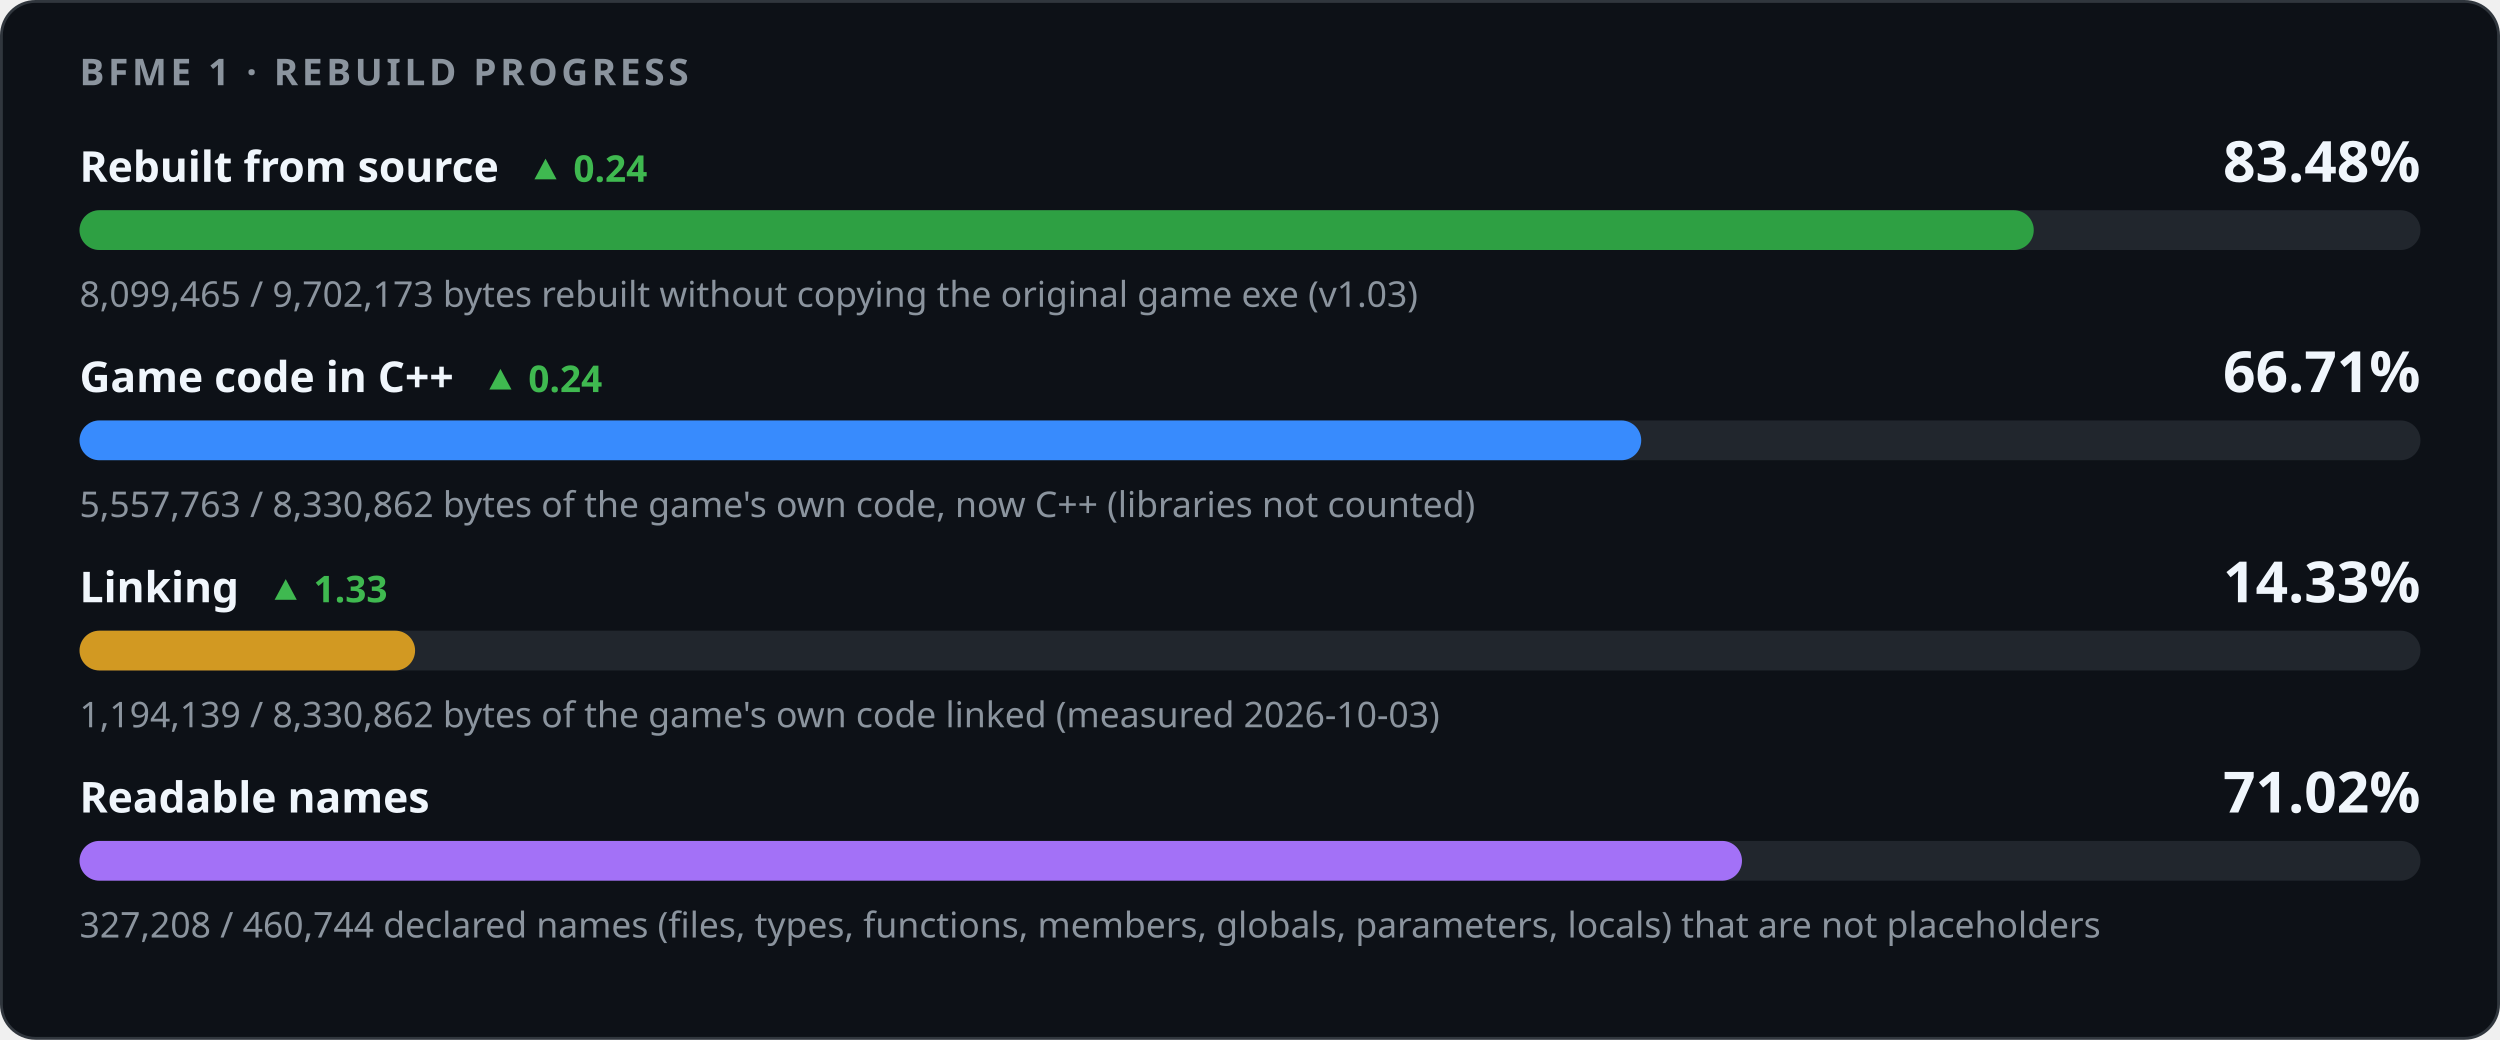
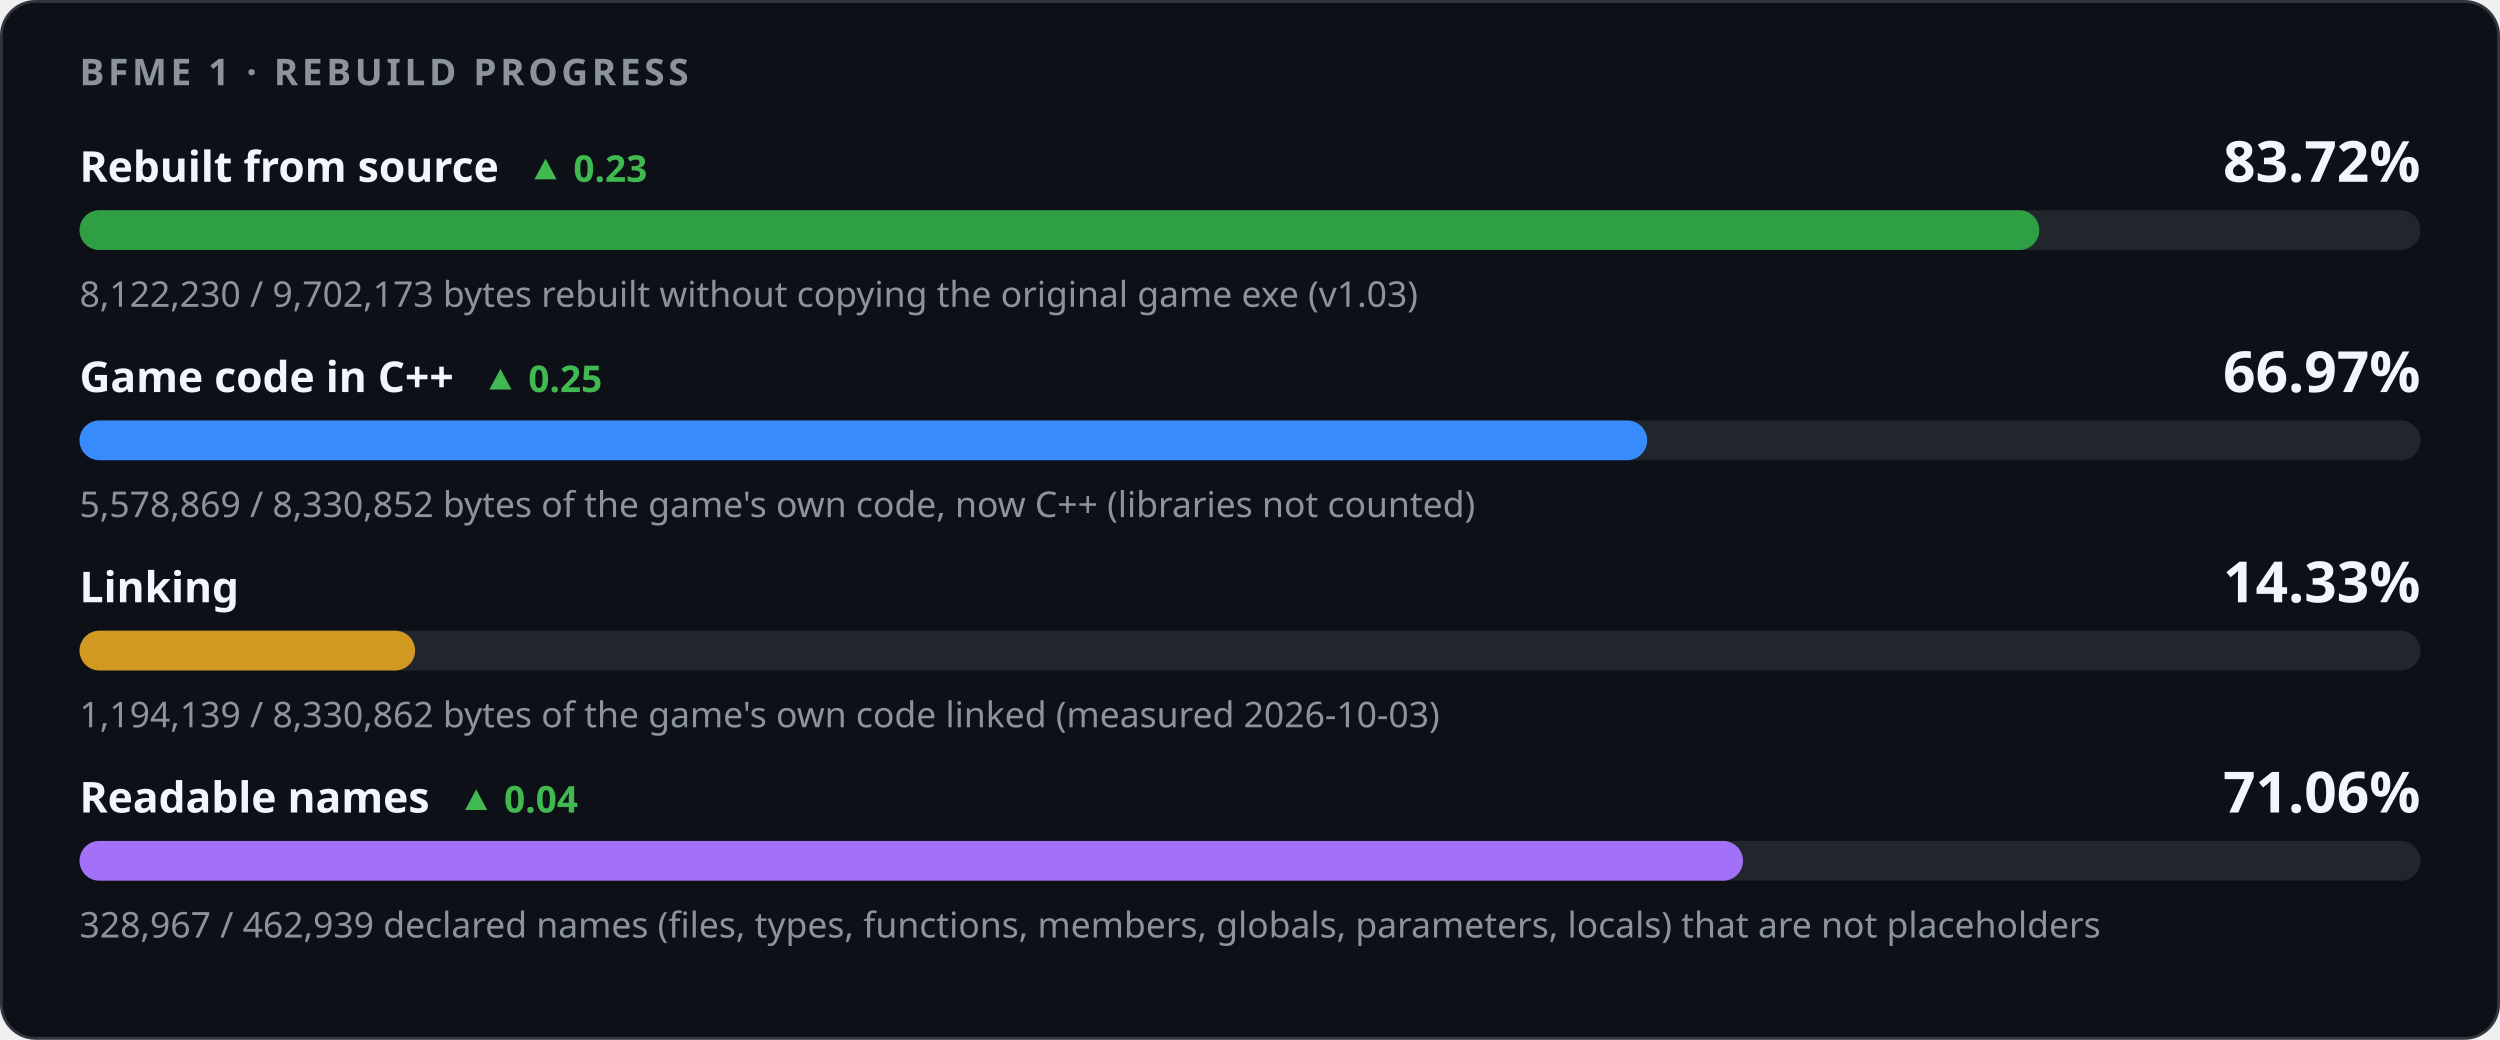
<svg xmlns="http://www.w3.org/2000/svg" width="880" height="366" viewBox="0 0 880 366" role="img" aria-labelledby="title desc">
  <style>
    .card { fill: #0d1117; stroke: #30363d; } .track { fill: #21262d; }
    .strong { fill: #f0f6fc; } .muted { fill: #8b949e; } .up { fill: #3fb950; } .down { fill: #f85149; }
    @media (prefers-color-scheme: light) {
      .card { fill: #ffffff; stroke: #d0d7de; } .track { fill: #eaeef2; }
      .strong { fill: #1f2328; } .muted { fill: #59636e; } .up { fill: #1a7f37; } .down { fill: #cf222e; }
    }
  </style>
  <rect class="card" x="0.5" y="0.5" width="879" height="365" rx="12" />
  <g font-family="-apple-system,BlinkMacSystemFont,'Segoe UI','Noto Sans',Helvetica,Arial,sans-serif">
    <text x="28" y="30" class="muted" font-size="13" font-weight="600" letter-spacing="1.3">BFME 1 · REBUILD PROGRESS</text>
-     <text x="28" y="64" class="strong" font-size="15" font-weight="600">Rebuilt from source<tspan class="up" dx="10" font-size="13" font-weight="600">▲ 0.24</tspan>
+     <text x="28" y="64" class="strong" font-size="15" font-weight="600">Rebuilt from source<tspan class="up" dx="10" font-size="13" font-weight="600">▲ 0.23</tspan>
    </text>
-     <text x="852" y="64" class="strong" font-size="20" font-weight="700" text-anchor="end">83.48%</text>
+     <text x="852" y="64" class="strong" font-size="20" font-weight="700" text-anchor="end">83.72%</text>
    <rect class="track" x="28" y="74" width="824" height="14" rx="7" />
-     <rect x="28" y="74" width="687.88" height="14" rx="7" fill="#2ea043" />
-     <text x="28" y="108" class="muted" font-size="12.5">8,099,465 / 9,702,173 bytes rebuilt without copying the original game exe (v1.03)</text>
-     <text x="28" y="138" class="strong" font-size="15" font-weight="600">Game code in C++<tspan class="up" dx="10" font-size="13" font-weight="600">▲ 0.24</tspan>
+     <rect x="28" y="74" width="689.82" height="14" rx="7" fill="#2ea043" />
+     <text x="28" y="108" class="muted" font-size="12.5">8,122,230 / 9,702,173 bytes rebuilt without copying the original game exe (v1.03)</text>
+     <text x="28" y="138" class="strong" font-size="15" font-weight="600">Game code in C++<tspan class="up" dx="10" font-size="13" font-weight="600">▲ 0.25</tspan>
    </text>
-     <text x="852" y="138" class="strong" font-size="20" font-weight="700" text-anchor="end">66.71%</text>
+     <text x="852" y="138" class="strong" font-size="20" font-weight="700" text-anchor="end">66.97%</text>
    <rect class="track" x="28" y="148" width="824" height="14" rx="7" />
-     <rect x="28" y="148" width="549.71" height="14" rx="7" fill="#388bfd" />
-     <text x="28" y="182" class="muted" font-size="12.5">5,557,763 / 8,330,862 bytes of the game's own code, now C++ (libraries not counted)</text>
-     <text x="28" y="212" class="strong" font-size="15" font-weight="600">Linking<tspan class="up" dx="10" font-size="13" font-weight="600">▲ 1.33</tspan>
-     </text>
+     <rect x="28" y="148" width="551.80" height="14" rx="7" fill="#388bfd" />
+     <text x="28" y="182" class="muted" font-size="12.5">5,578,869 / 8,330,852 bytes of the game's own code, now C++ (libraries not counted)</text>
+     <text x="28" y="212" class="strong" font-size="15" font-weight="600">Linking</text>
    <text x="852" y="212" class="strong" font-size="20" font-weight="700" text-anchor="end">14.33%</text>
    <rect class="track" x="28" y="222" width="824" height="14" rx="7" />
    <rect x="28" y="222" width="118.11" height="14" rx="7" fill="#d29922" />
    <text x="28" y="256" class="muted" font-size="12.5">1,194,139 / 8,330,862 bytes of the game's own code linked (measured 2026-10-03)</text>
-     <text x="28" y="286" class="strong" font-size="15" font-weight="600">Readable names</text>
-     <text x="852" y="286" class="strong" font-size="20" font-weight="700" text-anchor="end">71.02%</text>
+     <text x="28" y="286" class="strong" font-size="15" font-weight="600">Readable names<tspan class="up" dx="10" font-size="13" font-weight="600">▲ 0.04</tspan>
+     </text>
+     <text x="852" y="286" class="strong" font-size="20" font-weight="700" text-anchor="end">71.06%</text>
    <rect class="track" x="28" y="296" width="824" height="14" rx="7" />
-     <rect x="28" y="296" width="585.18" height="14" rx="7" fill="#a371f7" />
-     <text x="28" y="330" class="muted" font-size="12.5">327,208 / 460,744 declared names (files, types, functions, members, globals, parameters, locals) that are not placeholders</text>
+     <rect x="28" y="296" width="585.54" height="14" rx="7" fill="#a371f7" />
+     <text x="28" y="330" class="muted" font-size="12.5">328,967 / 462,939 declared names (files, types, functions, members, globals, parameters, locals) that are not placeholders</text>
  </g>
</svg>
